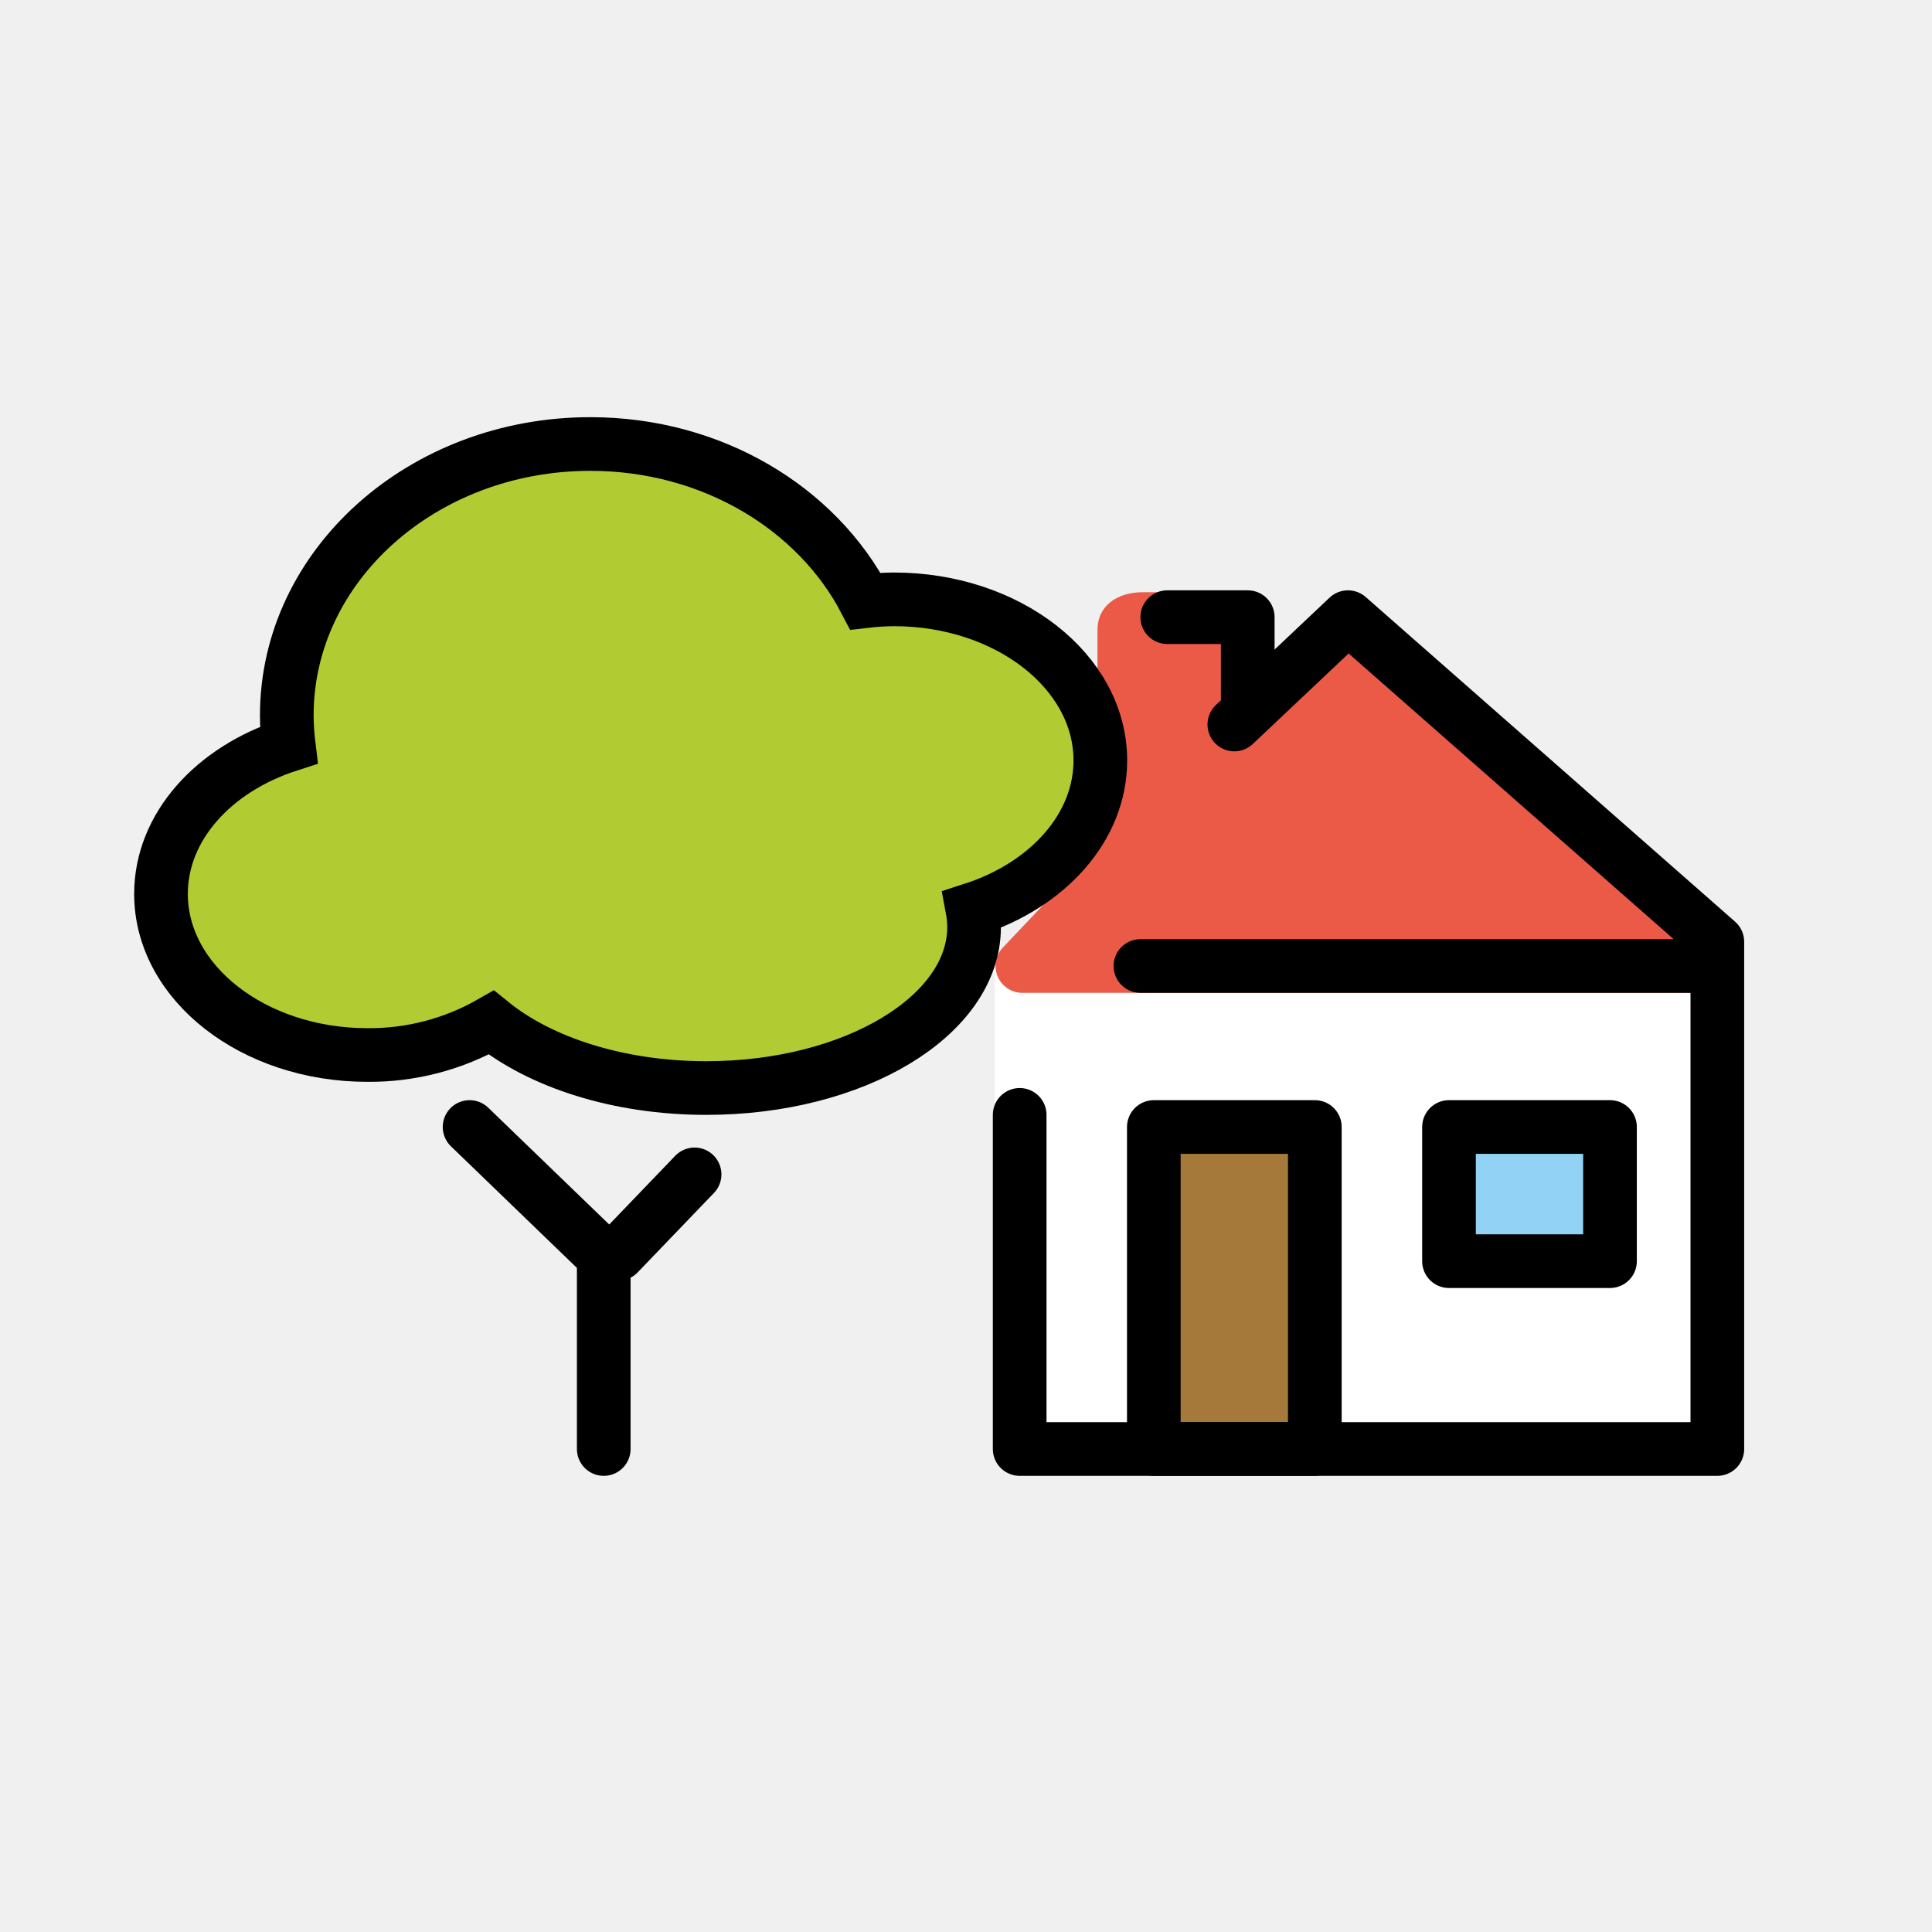
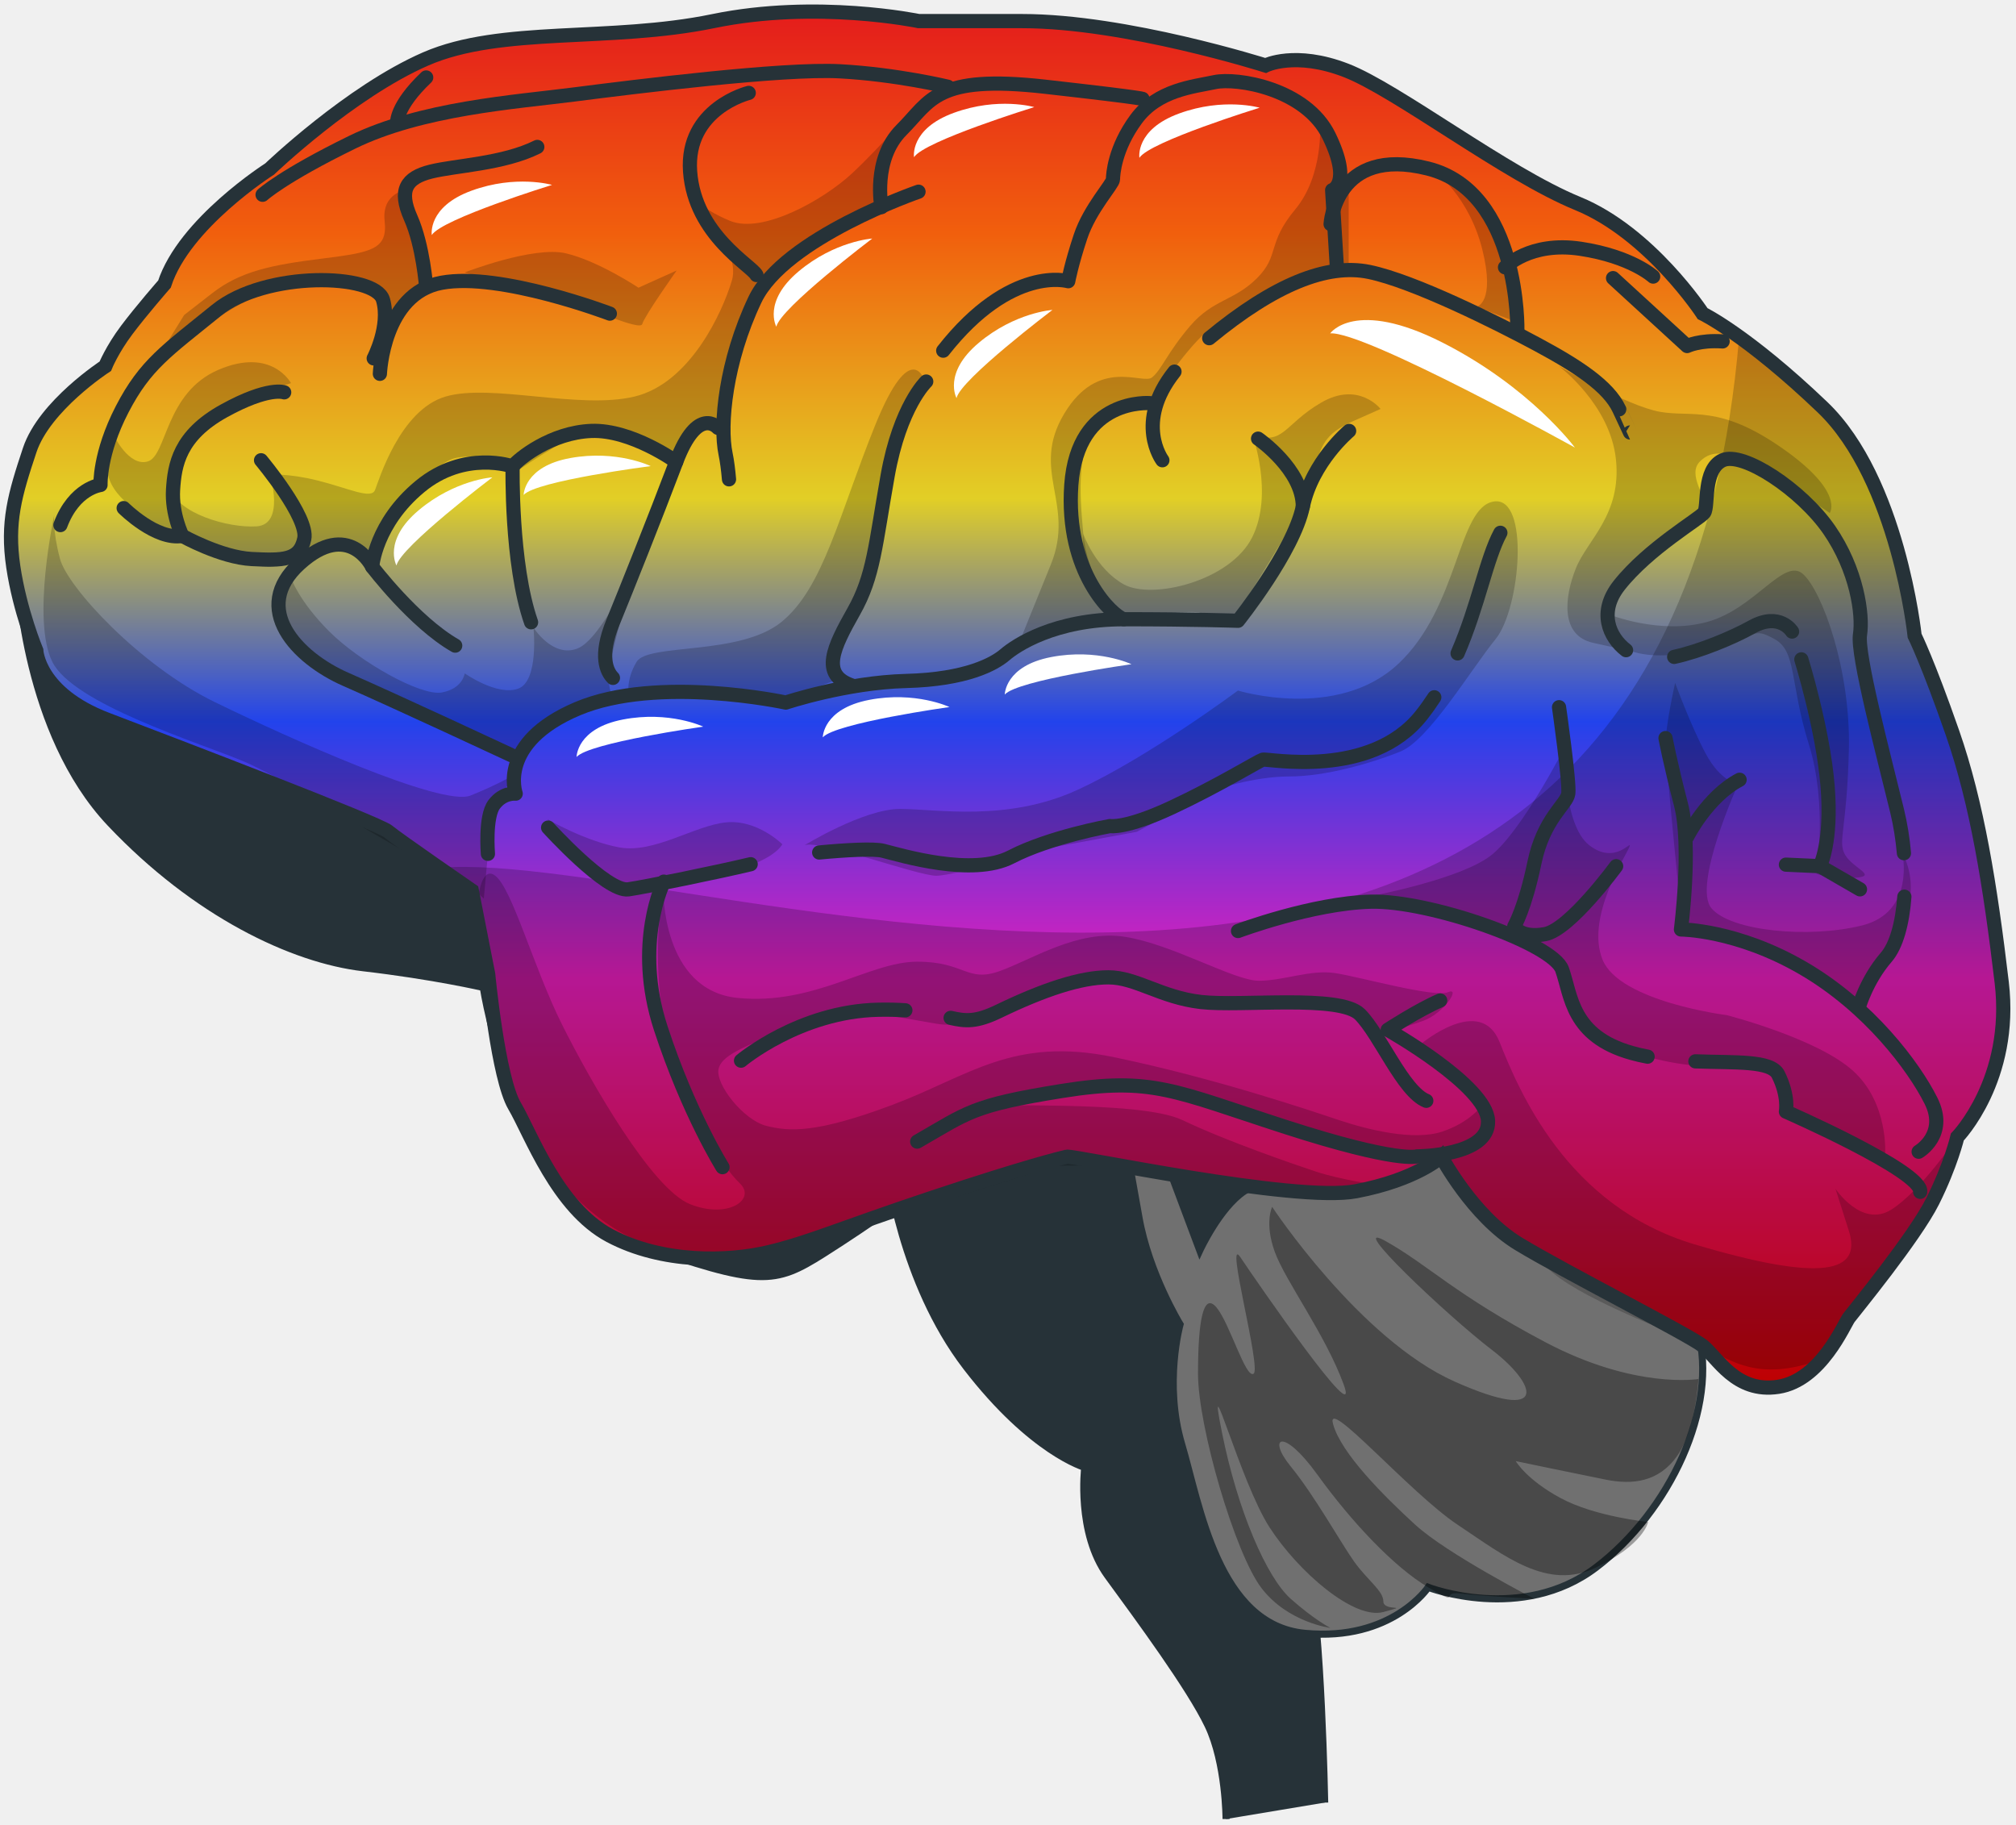
- <svg xmlns="http://www.w3.org/2000/svg" id="emoji" viewBox="0 0 72 72" version="1.1">
-   <g id="color">
-     <rect x="37.075" y="36.053" width="26.884" height="18.114" fill="#FFFFFF" />
-     <polygon fill="#EA5A47" stroke="#EA5A47" stroke-linecap="round" stroke-linejoin="round" stroke-miterlimit="10" stroke-width="2" points="50.235,23.2 38.1,36 63.5,36" />
-     <path fill="#EA5A47" d="M47.3,26l-6.4,6.059v-8.573c0-0.931,0.755-1.416,1.686-1.416h3.028 c0.931,0,1.686,0.485,1.686,1.416C47.3,23.486,47.3,26,47.3,26z" />
-     <rect x="43" y="42" width="6" height="12" fill="#A57939" />
-     <rect x="54" y="42" width="6" height="5" fill="#92D3F5" />
-     <path fill="#B1CC33" d="M41.006,28.339c0-3.312-3.445-6.003-7.694-6.003c-0.355,0.003-0.71,0.025-1.062,0.066 c-1.8-3.455-5.707-5.855-10.25-5.855c-6.248,0-11.312,4.529-11.312,10.114c0.001,0.369,0.025,0.738,0.07,1.104 C7.966,28.666,6,30.81,6,33.314c0,3.312,3.445,6.003,7.694,6.003c1.615,0.014,3.206-0.402,4.614-1.207 c1.818,1.477,4.726,2.438,8.015,2.438c5.511,0,9.978-2.688,9.978-6.003c-0.001-0.219-0.021-0.438-0.061-0.653 C39.036,32.99,41.006,30.845,41.006,28.339z" />
-   </g>
-   <g id="hair" />
-   <g id="skin" />
-   <g id="skin-shadow" />
-   <g id="line">
-     <polyline fill="none" stroke="#000000" stroke-linecap="round" stroke-linejoin="round" stroke-miterlimit="10" stroke-width="2" points="46,27 50.235,23 64,35.098 64,54 38,54 38,41.548" />
-     <rect x="43" y="42" width="6" height="12" fill="none" stroke="#000000" stroke-linecap="round" stroke-linejoin="round" stroke-miterlimit="10" stroke-width="2" />
-     <rect x="54" y="42" width="6" height="5" fill="none" stroke="#000000" stroke-linecap="round" stroke-linejoin="round" stroke-miterlimit="10" stroke-width="2" />
-     <polyline fill="none" stroke="#000000" stroke-linecap="round" stroke-linejoin="round" stroke-miterlimit="10" stroke-width="2" points="43.5,23 46.5,23 46.5,26" />
-     <path fill="none" stroke="#000000" stroke-miterlimit="10" stroke-width="2" d="M31.245,39.34" />
-     <polyline fill="none" stroke="#000000" stroke-linecap="round" stroke-linejoin="round" stroke-width="2" points="22.5,54 22.5,46.827 17.5,42" />
-     <line x1="23.041" x2="25.885" y1="46.727" y2="43.766" fill="none" stroke="#000000" stroke-linecap="round" stroke-linejoin="round" stroke-width="2" />
-     <path fill="none" stroke="#000000" stroke-linecap="round" stroke-miterlimit="10" stroke-width="2" d="M41.006,28.339 c0-3.312-3.445-6.003-7.694-6.003c-0.355,0.003-0.71,0.025-1.062,0.066c-1.8-3.455-5.707-5.855-10.25-5.855 c-6.248,0-11.312,4.529-11.312,10.114c0.001,0.369,0.025,0.738,0.07,1.104C7.966,28.666,6,30.81,6,33.314 c0,3.312,3.445,6.003,7.694,6.003c1.615,0.014,3.206-0.402,4.614-1.207c1.818,1.477,4.726,2.438,8.015,2.438 c5.511,0,9.978-2.688,9.978-6.003c-0.001-0.219-0.021-0.438-0.061-0.653 C39.036,32.99,41.006,30.845,41.006,28.339z" />
-     <line x1="63.5" x2="42.5" y1="36" y2="36" fill="none" stroke="#000000" stroke-linecap="round" stroke-linejoin="round" stroke-miterlimit="10" stroke-width="2" />
-   </g>
+ <svg xmlns="http://www.w3.org/2000/svg" width="284" height="257" viewBox="0 0 284 257" fill="none">
+   <path d="M172.721 256.238C172.721 256.238 172.721 248.367 170.175 243.042C167.628 237.718 160.451 227.994 156.053 221.976C151.655 215.957 152.812 206.697 152.812 206.697C152.812 206.697 145.404 204.614 136.144 192.575C126.884 180.537 125.032 164.332 125.032 164.332L161.147 157.155C161.147 157.155 172.333 142.938 178.12 155.207C183.907 167.477 182.445 213.178 184.297 221.05C186.149 228.921 186.612 253.923 186.612 253.923" fill="#263238" />
+   <path d="M172.721 256.238C172.721 256.238 172.721 248.367 170.175 243.042C167.628 237.718 160.451 227.994 156.053 221.976C151.655 215.957 152.812 206.697 152.812 206.697C152.812 206.697 145.404 204.614 136.144 192.575C126.884 180.537 125.032 164.332 125.032 164.332L161.147 157.155C161.147 157.155 172.333 142.938 178.12 155.207C183.907 167.477 182.445 213.178 184.297 221.05C186.149 228.921 186.612 253.923 186.612 253.923" stroke="#263238" stroke-miterlimit="10" />
+   <path d="M156.979 152.294C156.979 152.294 159.062 163.638 160.451 171.508C161.84 179.379 166.239 186.556 166.239 186.556C166.239 186.556 163.923 194.89 166.47 203.456C169.016 212.022 171.563 228.922 183.832 230.079C196.102 231.237 201.195 223.597 201.195 223.597C201.195 223.597 214.391 228.69 224.808 220.818C235.226 212.947 242.171 198.131 239.161 187.482C236.151 176.833 232.447 171.971 216.705 166.183C200.963 160.396 178.739 165.489 175.266 167.804C171.793 170.119 169.015 176.138 169.015 176.138L163.459 161.322L161.144 151.368L156.979 152.294Z" fill="#707070" stroke="#263238" stroke-miterlimit="10" />
+   <path d="M2.566 81.454C2.566 81.454 3.492 103.215 15.53 115.947C27.568 128.68 41.227 135.162 51.181 136.319C61.136 137.476 68.081 139.098 68.081 139.098C68.081 139.098 72.712 169.193 89.843 175.212C106.974 181.231 109.057 180.999 116.003 176.601C122.948 172.202 128.272 168.266 128.272 168.266C128.272 168.266 96.788 165.257 88.222 147.431C79.656 129.606 65.303 116.178 50.255 108.307C35.208 100.436 8.585 87.935 7.659 86.083C6.733 84.231 2.566 81.454 2.566 81.454Z" fill="#263238" stroke="#263238" stroke-miterlimit="10" />
+   <path d="M23.17 40.014C23.17 40.014 19.929 43.718 17.845 46.497C15.762 49.275 14.835 51.59 14.835 51.59C14.835 51.59 6.27 57.146 4.187 63.396C2.103 69.646 0.946 73.582 1.871 79.833C2.798 86.083 5.112 91.639 5.112 91.639C5.112 91.639 5.343 97.658 15.066 101.362C24.79 105.066 53.265 115.947 54.654 117.105C56.042 118.262 66.46 125.439 66.46 125.439L68.775 137.246C68.775 137.246 70.164 151.83 72.479 155.766C74.794 159.701 78.499 170.118 85.906 174.054C93.314 177.99 102.575 177.758 108.363 176.37C114.15 174.981 118.086 173.129 131.281 168.73C144.476 164.33 149.339 163.174 150.264 162.942C151.19 162.711 182.443 169.425 191.009 167.804C199.575 166.183 203.047 162.942 203.047 162.942C203.047 162.942 207.446 171.277 213.928 175.212C220.411 179.147 237.773 187.945 239.856 189.565C241.939 191.186 244.487 196.278 250.505 195.352C256.524 194.426 259.765 186.555 260.459 185.629C261.154 184.702 269.719 174.285 272.266 169.192C274.812 164.099 275.739 160.163 275.739 160.163C275.739 160.163 283.61 152.061 281.989 138.402C280.368 124.743 278.516 113.168 275.044 103.213C271.572 93.258 269.719 89.554 269.719 89.554C269.719 89.554 267.404 67.562 256.755 57.375C246.107 47.189 239.855 44.179 239.855 44.179C239.855 44.179 232.447 32.835 222.261 28.669C212.075 24.502 196.795 12.695 189.619 9.917C182.443 7.138 178.275 9.222 178.275 9.222C178.275 9.222 158.598 2.972 144.013 2.972C129.428 2.972 129.428 2.972 129.428 2.972C129.428 2.972 115.075 -0.038 100.491 2.972C85.906 5.982 70.626 3.666 59.978 8.297C49.329 12.927 37.985 23.807 37.985 23.807C37.985 23.807 25.948 31.449 23.17 40.014Z" fill="url(#paint0_linear_308_190)" />
+   <path opacity="0.2" d="M275.045 103.214C271.572 93.26 269.72 89.556 269.72 89.556C269.72 89.556 267.405 67.563 256.756 57.377C251.83 52.665 247.859 49.503 244.999 47.45C234.414 173.74 98.645 119.149 61.856 122.247C64.323 123.966 66.461 125.438 66.461 125.438L68.776 137.245C68.776 137.245 70.165 151.83 72.48 155.765C74.795 159.7 78.499 170.118 85.907 174.054C93.315 177.989 102.575 177.758 108.363 176.369C114.15 174.98 118.086 173.128 131.282 168.73C144.478 164.331 149.339 163.174 150.265 162.942C151.191 162.711 182.444 169.425 191.01 167.804C199.575 166.183 203.048 162.942 203.048 162.942C203.048 162.942 207.446 171.277 213.929 175.212C220.411 179.147 237.774 187.945 239.857 189.566C241.94 191.186 244.487 196.279 250.506 195.353C256.524 194.426 259.766 186.556 260.46 185.63C261.154 184.703 269.72 174.286 272.266 169.193C274.813 164.1 275.739 160.164 275.739 160.164C275.739 160.164 283.61 152.062 281.99 138.402C280.37 124.744 278.518 113.17 275.045 103.214Z" fill="black" />
+   <path opacity="0.2" d="M130.284 53.704C130.284 53.704 128.402 47.25 123.291 59.89C118.181 72.53 116.03 82.75 110.113 87.591C104.196 92.432 91.286 90.55 89.673 93.239C88.059 95.929 88.597 98.08 88.597 98.08C88.597 98.08 95.051 97.542 98.01 97.542C100.968 97.542 110.382 98.618 110.382 98.618L117.374 95.929C117.374 95.929 116.298 91.894 116.837 91.088C117.374 90.281 121.678 87.861 123.022 80.868C124.367 73.875 125.174 62.31 125.981 60.697C126.788 59.083 130.284 53.704 130.284 53.704Z" fill="black" />
+   <path opacity="0.2" d="M113.341 119.059C113.341 119.059 121.678 113.949 126.788 113.949C131.898 113.949 141.849 115.831 151.8 111.259C161.751 106.687 174.392 97.274 174.392 97.274C174.392 97.274 188.378 101.577 196.983 93.508C205.59 85.44 205.321 71.454 210.43 70.647C215.54 69.84 214.196 85.708 210.699 90.011C207.203 94.314 201.286 104.266 197.252 105.879C193.218 107.493 186.763 109.375 181.653 109.375C176.542 109.375 171.164 111.258 171.164 111.258L160.137 117.174L146.958 119.595C146.958 119.595 134.587 123.361 131.898 123.361C129.209 123.362 115.492 118.252 113.341 119.059Z" fill="black" />
+   <path opacity="0.2" d="M185.957 17.396C185.957 17.396 186.495 24.658 182.461 29.498C178.427 34.339 180.31 35.954 177.082 39.181C173.855 42.408 170.896 42.139 167.668 45.905C164.441 49.67 163.634 52.09 162.289 53.166C160.944 54.242 154.759 50.208 149.918 58.276C145.077 66.345 151.531 70.917 148.035 79.523C144.539 88.13 143.463 90.819 143.463 90.819L157.18 87.323C157.18 87.323 153.146 81.138 152.608 75.221C152.071 69.304 151.532 62.311 155.298 59.084C159.063 55.857 162.559 55.857 162.559 55.857C162.559 55.857 167.669 48.326 170.359 46.443C173.048 44.561 185.211 38.774 186.764 38.106C188.317 37.438 189.991 37.568 189.991 37.568V24.927L188.109 21.162L185.957 17.396Z" fill="black" />
+   <path opacity="0.2" d="M202.094 24.12C202.094 24.12 206.935 27.616 208.818 35.147C210.701 42.678 208.011 43.216 208.011 43.216L213.659 45.367C213.659 45.367 213.928 38.374 211.239 32.189C208.548 26.002 202.094 24.12 202.094 24.12Z" fill="black" />
+   <path opacity="0.2" d="M129.209 14.707C129.209 14.707 124.099 20.624 120.065 24.39C116.03 28.155 107.424 32.996 102.852 31.114C98.28 29.231 96.935 27.079 96.935 27.079C96.935 27.079 104.466 34.878 103.121 39.451C101.776 44.023 97.204 53.974 89.405 55.857C81.606 57.739 69.234 53.974 62.779 55.857C56.325 57.739 53.366 67.69 52.828 69.035C52.29 70.38 49.062 68.766 44.759 67.69C40.456 66.614 38.035 66.884 38.035 66.884C38.035 66.884 42.876 72.801 41.801 76.028C40.725 79.255 38.305 79.794 38.305 79.794C38.305 79.794 43.684 77.642 46.104 77.104C48.525 76.566 52.828 77.911 52.828 77.911C52.828 77.911 59.552 65.27 64.393 64.464C69.234 63.658 73.268 66.078 73.268 66.078C73.268 66.078 82.143 59.892 85.37 59.892C88.598 59.892 94.514 65.002 94.514 65.002C94.514 65.002 96.397 61.775 98.01 60.968C99.624 60.161 102.045 59.623 102.045 59.623C102.045 59.623 102.582 45.638 106.348 40.528C110.114 35.418 124.637 27.887 124.637 27.887C124.637 27.887 120.871 24.658 129.209 14.707Z" fill="black" />
+   <path opacity="0.2" d="M89.673 78.986C89.673 78.986 84.832 90.013 81.335 91.358C77.84 92.702 75.15 88.399 75.15 88.399C75.15 88.399 75.957 95.93 72.999 97.006C70.04 98.082 65.468 94.854 65.468 94.854C65.468 94.854 65.2 97.006 62.241 97.544C59.283 98.082 50.676 93.241 46.373 88.938C42.07 84.634 40.994 81.407 40.994 81.407C40.994 81.407 38.035 85.442 39.649 88.4C41.263 91.358 50.138 96.738 53.096 98.082C56.055 99.427 72.46 106.151 72.46 106.151C72.46 106.151 77.84 101.848 80.26 100.772C82.68 99.696 86.445 98.351 86.445 98.351C86.445 98.351 85.369 97.006 85.907 93.779C86.446 90.55 89.673 78.986 89.673 78.986Z" fill="black" />
+   <path opacity="0.2" d="M72.461 109.108C72.461 109.108 70.31 110.453 66.275 112.066C62.241 113.68 40.725 103.998 30.236 98.888C19.747 93.778 9.527 82.751 8.451 78.717C7.375 74.682 7.645 72.531 7.645 72.531C7.645 72.531 4.418 87.323 7.376 93.24C10.334 99.157 27.816 104.536 34.27 107.226C40.726 109.915 59.858 122.21 61.857 122.249C63.855 122.287 68.158 126.59 68.158 126.59C68.158 126.59 68.863 118.346 69.234 115.833C69.604 113.318 72.461 109.108 72.461 109.108Z" fill="black" />
+   <path opacity="0.2" d="M226.568 86.516C226.568 86.516 233.83 89.474 240.554 87.592C247.278 85.71 251.311 78.448 254.001 80.868C256.69 83.289 260.725 94.315 260.455 105.611C260.186 116.907 258.842 118.521 259.918 120.403C260.994 122.286 264.49 123.362 261.531 123.63C258.573 123.899 255.883 123.093 255.883 123.093C255.883 123.093 257.497 113.41 254.807 104.804C252.118 96.198 253.13 91.71 249.966 90.012C246.803 88.314 248.084 89.474 239.209 91.626C230.333 93.778 225.031 90.588 226.568 86.516Z" fill="black" />
+   <path opacity="0.2" d="M220.382 105.342C220.382 105.342 220.086 116.103 223.878 119.058C227.67 122.014 230.063 117.982 229.526 119.327C228.988 120.672 223.34 129.278 225.76 135.195C228.181 141.112 243.242 142.994 243.242 142.994C243.242 142.994 255.882 146.222 260.992 150.794C266.102 155.366 265.564 162.627 265.564 162.627L252.117 156.173C252.117 156.173 251.579 150.256 247.276 150.256C242.973 150.256 238.67 150.525 233.29 149.18C227.911 147.835 222.854 145.642 221.457 141.112C220.059 136.582 218.23 133.043 216.885 132.774C215.54 132.506 212.313 131.161 212.313 131.161C212.313 131.161 202.899 127.934 201.286 127.395C199.672 126.858 192.679 126.319 192.679 126.319C192.679 126.319 205.858 123.898 210.161 120.402C214.465 116.907 220.382 105.342 220.382 105.342Z" fill="black" />
+   <path opacity="0.2" d="M267.986 120.134C267.986 120.134 269.868 128.472 262.338 130.354C254.807 132.237 243.78 131.161 241.091 127.934C238.401 124.706 244.856 110.452 244.856 110.452C244.856 110.452 242.435 110.183 240.284 106.149C238.132 102.114 235.981 96.198 235.981 96.198C235.981 96.198 234.636 102.114 234.636 104.804C234.636 107.494 237.057 131.161 237.057 131.161C237.057 131.161 245.126 132.237 250.773 135.464C256.42 138.691 261.531 141.65 261.531 141.65C261.531 141.65 263.144 136.809 264.758 135.195C266.372 133.582 271.483 126.858 267.986 120.134Z" fill="black" />
+   <path opacity="0.2" d="M93.439 125.245C93.439 125.245 93.17 139.499 103.927 140.575C114.685 141.651 122.485 135.465 129.208 135.465C135.932 135.465 136.201 138.423 140.773 136.81C145.345 135.196 151.8 130.893 158.523 131.969C165.247 133.045 173.854 138.154 177.35 138.154C180.846 138.154 184.611 136.541 188.107 137.078C191.603 137.616 202.093 140.574 203.975 139.768C205.858 138.961 203.438 142.726 200.479 143.802C197.521 144.878 194.831 145.416 194.831 145.416C194.831 145.416 192.142 141.92 185.419 141.92C178.695 141.92 167.399 140.575 163.634 140.038C159.868 139.5 155.027 136.542 152.069 137.617C149.111 138.693 135.932 144.341 133.243 144.341C130.553 144.341 120.871 141.114 113.34 144.072C105.81 147.03 101.775 148.375 101.238 150.526C100.7 152.678 104.734 157.788 107.962 158.595C111.189 159.402 114.955 159.671 125.712 155.637C136.47 151.602 142.656 145.954 156.91 148.913C171.164 151.871 184.611 156.443 188.646 157.788C192.68 159.133 199.135 160.746 203.169 159.402C207.203 158.057 208.817 155.636 208.817 155.636C208.817 155.636 209.624 159.939 206.935 160.746C204.245 161.554 201.287 164.242 196.983 163.436C192.68 162.629 164.369 150.909 156.979 152.294C149.588 153.679 137.815 154.56 137.815 155.367C137.815 156.174 160.407 154.83 166.592 157.788C172.778 160.746 182.191 163.974 185.419 165.05C188.646 166.126 194.025 166.932 194.025 166.932C194.025 166.932 178.964 168.008 168.475 165.856C157.986 163.705 148.572 164.242 148.572 164.242C148.572 164.242 114.415 175 112.533 175.27C110.651 175.538 96.934 178.766 88.059 173.925C79.183 169.084 73.267 159.402 71.653 153.216C70.04 147.03 67.081 129.01 67.081 129.01C67.081 129.01 67.35 121.48 69.771 123.362C72.192 125.245 75.15 136.272 79.184 144.34C83.219 152.408 91.825 167.47 97.204 169.621C102.583 171.773 106.61 168.913 104.196 166.662C101.782 164.412 95.859 155.366 93.707 144.878C91.556 134.389 93.439 125.245 93.439 125.245Z" fill="black" />
+   <path opacity="0.2" d="M200.211 147.03C200.211 147.03 208.549 140.037 211.239 146.761C213.928 153.485 220.652 169.89 238.671 175.27C256.691 180.649 262.339 179.304 260.456 173.387C258.574 167.47 258.574 167.47 258.574 167.47C258.574 167.47 262.243 172.966 266.373 170.429C270.503 167.892 275.74 160.166 275.74 160.166C275.74 160.166 269.6 176.346 266.373 179.305C263.146 182.263 263.156 181.738 260.461 185.631C257.766 189.525 260.455 190.87 253.195 192.483C245.934 194.097 242.388 190.685 239.858 189.566C237.327 188.448 223.609 183.395 218.769 179.304C213.929 175.213 204.783 166.126 204.515 165.05C204.246 163.974 203.048 162.943 203.048 162.943C203.048 162.943 210.7 161.015 210.431 157.519C210.162 154.022 200.211 147.03 200.211 147.03Z" fill="black" />
+   <path opacity="0.2" d="M219.575 51.553C219.575 51.553 226.837 56.932 227.644 64.731C228.45 72.53 223.61 76.027 221.996 80.062C220.382 84.096 219.766 89.514 224.417 90.55C229.068 91.587 229.068 91.587 229.068 91.587C229.068 91.587 225.223 84.902 227.644 82.213C230.065 79.523 239.478 72.799 240.015 71.454C240.553 70.11 237.594 66.882 239.478 65C241.36 63.118 243.512 63.924 246.47 65.269C249.429 66.614 257.766 72.262 257.766 72.262C257.766 72.262 259.918 69.303 251.042 63.118C242.167 56.932 238.402 58.814 233.83 58.008C229.258 57.201 219.575 51.553 219.575 51.553Z" fill="black" />
+   <path opacity="0.2" d="M65.468 38.374C65.468 38.374 75.151 34.609 79.723 35.685C84.295 36.761 89.943 40.526 89.943 40.526L95.322 38.105C95.322 38.105 90.75 44.559 90.481 45.635C90.212 46.711 82.951 43.214 78.379 42.139C73.805 41.064 65.468 38.374 65.468 38.374Z" fill="black" />
+   <path opacity="0.2" d="M38.035 66.883C38.035 66.883 40.186 73.876 36.153 74.145C32.119 74.414 24.857 72.262 24.05 68.766C23.243 65.27 28.085 59.083 30.505 57.738C32.926 56.394 40.994 53.973 40.994 53.973C40.994 53.973 38.304 48.862 30.774 52.09C23.243 55.318 23.512 64.193 20.822 65C18.133 65.806 15.982 61.234 15.982 61.234C15.982 61.234 14.002 64.882 15.713 68.227C17.423 71.573 22.954 74.416 24.319 74.951C25.685 75.486 34.4 80.185 38.305 79.792C42.21 79.4 43.415 75.489 42.07 72.262C40.726 69.034 38.035 66.883 38.035 66.883Z" fill="black" />
+   <path opacity="0.2" d="M110.216 118.932C110.216 118.932 106.686 115.402 102.274 115.844C97.862 116.285 92.127 120.256 87.274 119.374C82.421 118.491 77.126 115.403 77.126 115.403C77.126 115.403 83.382 124.942 85.951 125.11C88.519 125.276 107.128 123.786 110.216 118.932Z" fill="black" />
+   <path opacity="0.2" d="M176.396 61.136C176.396 61.136 179.484 69.518 176.396 75.695C173.307 81.872 162.278 84.519 158.307 82.313C154.336 80.106 152.607 75.22 152.607 75.22C152.607 75.22 152.081 83.509 157.179 87.322C157.179 87.322 167.13 85.842 168.895 86.283C170.66 86.724 174.19 86.724 174.19 86.724C174.19 86.724 177.199 81.799 180.366 76.577C183.534 71.354 184.338 69.077 185.22 65.988C186.102 62.9 186.543 61.135 190.514 59.37C194.485 57.606 194.485 57.606 194.485 57.606C194.485 57.606 191.397 53.634 186.102 56.723C180.807 59.812 180.807 62.901 176.396 61.136Z" fill="black" />
+   <path opacity="0.2" d="M57.273 26.722C57.273 26.722 53.743 27.164 54.185 31.134C54.626 35.105 52.42 35.546 45.361 36.429C38.302 37.311 33.89 38.194 29.919 41.282C25.948 44.37 25.948 44.37 25.948 44.37L20.213 53.634C20.213 53.634 32.566 40.398 42.714 39.958C52.861 39.517 53.743 42.164 53.743 43.487C53.743 44.81 53.303 50.546 53.303 50.546C53.303 50.546 55.509 44.37 59.92 39.517L57.273 26.722Z" fill="black" />
+   <path d="M23.17 40.014C23.17 40.014 19.929 43.718 17.845 46.497C15.762 49.275 14.835 51.59 14.835 51.59C14.835 51.59 6.27 57.146 4.187 63.396C2.103 69.646 0.946 73.582 1.871 79.833C2.798 86.083 5.112 91.639 5.112 91.639C5.112 91.639 5.343 97.658 15.066 101.362C24.79 105.066 53.265 115.947 54.654 117.105C56.042 118.262 66.46 125.439 66.46 125.439L68.775 137.246C68.775 137.246 70.164 151.83 72.479 155.766C74.794 159.701 78.499 170.118 85.906 174.054C93.314 177.99 102.575 177.758 108.363 176.37C114.15 174.981 118.086 173.129 131.281 168.73C144.476 164.33 149.339 163.174 150.264 162.942C151.19 162.711 182.443 169.425 191.009 167.804C199.575 166.183 203.047 162.942 203.047 162.942C203.047 162.942 207.446 171.277 213.928 175.212C220.411 179.147 237.773 187.945 239.856 189.565C241.939 191.186 244.487 196.278 250.505 195.352C256.524 194.426 259.765 186.555 260.459 185.629C261.154 184.702 269.719 174.285 272.266 169.192C274.812 164.099 275.739 160.163 275.739 160.163C275.739 160.163 283.61 152.061 281.989 138.402C280.368 124.743 278.516 113.168 275.044 103.213C271.572 93.258 269.719 89.554 269.719 89.554C269.719 89.554 267.404 67.562 256.755 57.375C246.107 47.189 239.855 44.179 239.855 44.179C239.855 44.179 232.447 32.835 222.261 28.669C212.075 24.502 196.795 12.695 189.619 9.917C182.443 7.138 178.275 9.222 178.275 9.222C178.275 9.222 158.598 2.972 144.013 2.972C129.428 2.972 129.428 2.972 129.428 2.972C129.428 2.972 115.075 -0.038 100.491 2.972C85.906 5.982 70.626 3.666 59.978 8.297C49.329 12.927 37.985 23.807 37.985 23.807C37.985 23.807 25.948 31.449 23.17 40.014Z" stroke="#263238" stroke-miterlimit="10" />
+   <path d="M81.223 106.631C81.223 106.631 81.223 102.61 87.758 101.353C94.293 100.096 99.068 102.358 99.068 102.358C99.068 102.358 82.982 104.621 81.223 106.631Z" fill="white" />
+   <path d="M115.908 103.866C115.908 103.866 115.908 99.845 122.443 98.588C128.979 97.331 133.754 99.594 133.754 99.594C133.754 99.594 117.667 101.856 115.908 103.866Z" fill="white" />
+   <path d="M141.546 97.834C141.546 97.834 141.546 93.813 148.081 92.556C154.616 91.299 159.392 93.562 159.392 93.562C159.392 93.562 143.305 95.823 141.546 97.834Z" fill="white" />
+   <path d="M134.75 56.074C134.75 56.074 132.793 52.56 137.891 48.282C142.988 44.005 148.261 43.657 148.261 43.657C148.261 43.657 135.309 53.461 134.75 56.074Z" fill="white" />
+   <path d="M109.364 46.019C109.364 46.019 107.407 42.506 112.505 38.228C117.603 33.95 122.875 33.602 122.875 33.602C122.875 33.602 109.923 43.406 109.364 46.019Z" fill="white" />
+   <path d="M55.852 79.655C55.852 79.655 53.895 76.142 58.993 71.864C64.09 67.586 69.363 67.238 69.363 67.238C69.363 67.238 56.41 77.042 55.852 79.655Z" fill="white" />
+   <path d="M73.765 69.718C73.765 69.718 73.812 65.697 80.362 64.518C86.912 63.338 91.659 65.656 91.659 65.656C91.659 65.656 75.547 67.729 73.765 69.718Z" fill="white" />
+   <path d="M187.387 46.961C187.387 46.961 190.843 41.981 203.202 48.253C215.562 54.524 221.86 63.046 221.86 63.046C221.86 63.046 192.152 46.578 187.387 46.961Z" fill="white" />
+   <path d="M60.829 33.105C60.829 33.105 60.189 29.134 66.441 26.854C72.693 24.574 77.767 26.046 77.767 26.046C77.767 26.046 62.246 30.839 60.829 33.105Z" fill="white" />
+   <path d="M160.513 22.23C160.513 22.23 159.873 18.26 166.125 15.98C172.377 13.699 177.452 15.173 177.452 15.173C177.452 15.173 161.93 19.965 160.513 22.23Z" fill="white" />
+   <path d="M128.761 22.143C128.761 22.143 128.121 18.173 134.373 15.893C140.625 13.612 145.699 15.086 145.699 15.086C145.699 15.086 130.177 19.878 128.761 22.143Z" fill="white" />
+   <path opacity="0.35" d="M179.213 170.01C179.213 170.01 191.522 188.66 204.949 194.627C218.376 200.595 216.511 195 210.17 190.151C203.83 185.302 189.283 171.502 195.251 174.858C201.219 178.215 204.949 182.318 217.63 189.032C230.312 195.746 239.263 194.254 239.263 194.254C239.263 194.254 238.89 201.34 236.279 205.07C233.668 208.8 229.938 209.174 226.209 208.427C222.479 207.682 213.527 205.816 213.527 205.816C213.527 205.816 215.019 208.427 219.868 211.038C224.717 213.649 232.176 214.394 232.176 214.394C232.176 214.394 231.615 217.542 224.809 220.817C218.002 224.092 212.035 219.243 205.322 214.767C198.608 210.291 186.672 196.491 187.791 200.594C188.91 204.697 194.878 210.664 199.354 214.767C203.83 218.87 216.138 225.211 216.138 225.211C216.138 225.211 208.678 224.838 205.694 224.466C202.71 224.093 206.021 226.455 201.195 223.595C196.37 220.735 190.402 214.395 185.553 207.681C180.704 200.967 178.466 202.459 181.823 206.562C185.18 210.665 188.91 217.378 190.774 219.989C192.639 222.6 194.878 224.092 194.878 225.583C194.878 227.074 198.981 225.956 194.878 227.075C190.774 228.194 182.942 221.481 178.839 215.14C174.736 208.799 169.887 190.523 172.126 201.713C174.364 212.902 178.466 222.227 181.823 225.21C185.18 228.194 187.418 229.314 187.418 229.314C187.418 229.314 181.45 228.568 177.72 223.719C173.99 218.87 168.768 200.967 168.768 193.507C168.768 186.047 169.514 181.945 171.379 184.182C173.244 186.42 175.482 194.253 176.601 193.507C177.72 192.762 172.498 173.739 174.736 177.096C176.974 180.453 191.894 202.086 189.282 194.999C186.671 187.913 181.077 180.453 179.585 176.35C178.094 172.249 179.213 170.01 179.213 170.01Z" fill="black" />
+   <path d="M68.735 120.275C68.735 120.275 68.299 115.057 69.604 113.318C70.909 111.578 72.648 111.796 72.648 111.796C72.648 111.796 70.04 104.621 81.345 99.838C92.651 95.054 110.697 98.968 110.697 98.968C110.697 98.968 119.176 96.142 127.656 95.924C136.136 95.706 140.049 93.532 141.572 92.228C143.093 90.923 148.529 87.227 158.313 87.227C168.097 87.227 174.403 87.445 174.403 87.445C174.403 87.445 182.23 77.661 183.535 71.355C184.84 65.05 190.057 60.702 190.057 60.702" stroke="#263238" stroke-width="2" stroke-miterlimit="10" stroke-linecap="round" stroke-linejoin="round" />
+   <path d="M177.228 61.789C177.228 61.789 183.534 66.138 183.534 71.355" stroke="#263238" stroke-width="2" stroke-miterlimit="10" stroke-linecap="round" stroke-linejoin="round" />
+   <path d="M162.008 56.788C162.008 56.788 151.789 55.918 150.919 68.311C150.05 80.704 156.79 86.792 158.312 87.227" stroke="#263238" stroke-width="2" stroke-miterlimit="10" stroke-linecap="round" stroke-linejoin="round" />
+   <path d="M170.346 47.64C179.511 40.074 186.963 37.082 192.882 38.307C199.188 39.612 210.929 45.482 216.582 48.526C222.234 51.57 226.583 54.396 228.105 57.658C229.627 60.919 229.626 60.919 229.626 60.919" stroke="#263238" stroke-width="2" stroke-miterlimit="10" stroke-linecap="round" stroke-linejoin="round" />
+   <path d="M163.748 64.833C163.748 64.833 159.753 59.506 165.455 52.348" stroke="#263238" stroke-width="2" stroke-miterlimit="10" stroke-linecap="round" stroke-linejoin="round" />
+   <path d="M188.317 37.438L187.665 26.784C187.665 26.784 190.491 25.914 187.23 19.174C183.968 12.434 174.184 10.912 171.14 11.565C168.096 12.217 163.095 12.652 160.051 16.783C157.007 20.914 156.79 24.61 156.79 25.262C156.79 25.914 153.528 29.394 152.224 33.307C150.92 37.221 150.485 39.613 150.485 39.613C150.485 39.613 142.44 37.221 132.874 49.397" stroke="#263238" stroke-width="2" stroke-miterlimit="10" stroke-linecap="round" stroke-linejoin="round" />
+   <path d="M130.482 53.744C130.482 53.744 126.786 57.222 125.047 67.006C123.308 76.79 123.09 81.139 120.264 86.139C117.437 91.14 115.481 95.054 120.046 96.575" stroke="#263238" stroke-width="2" stroke-miterlimit="10" stroke-linecap="round" stroke-linejoin="round" />
+   <path d="M129.395 27.002C129.395 27.002 110.479 33.524 106.349 42.221C102.218 50.918 101.348 59.832 102.218 63.963C102.424 64.944 102.582 66.181 102.698 67.522" stroke="#263238" stroke-width="2" stroke-miterlimit="10" stroke-linecap="round" stroke-linejoin="round" />
+   <path d="M101.13 60.266C101.13 60.266 98.304 57.005 95.26 65.05C92.216 73.094 88.302 82.878 86.346 87.662C84.389 92.445 85.476 94.619 86.346 95.489" stroke="#263238" stroke-width="2" stroke-miterlimit="10" stroke-linecap="round" stroke-linejoin="round" />
+   <path d="M95.26 65.05C95.26 65.05 88.955 60.485 83.302 60.702C77.649 60.919 73.083 64.615 72.213 65.702C72.213 65.702 65.473 63.31 59.167 68.529C52.862 73.747 52.428 79.834 52.428 79.834C52.428 79.834 49.166 73.094 42.208 79.399C35.251 85.704 41.774 92.662 48.731 95.706C55.688 98.75 72.047 106.382 72.047 106.382" stroke="#263238" stroke-width="2" stroke-miterlimit="10" stroke-linecap="round" stroke-linejoin="round" />
+   <path d="M52.427 79.835C52.427 79.835 58.372 87.658 64.127 90.946" stroke="#263238" stroke-width="2" stroke-miterlimit="10" stroke-linecap="round" stroke-linejoin="round" />
+   <path d="M72.213 65.702C72.213 65.702 71.938 79.436 74.815 87.658" stroke="#263238" stroke-width="2" stroke-miterlimit="10" stroke-linecap="round" stroke-linejoin="round" />
+   <path d="M52.645 50.483C52.645 50.483 55.036 45.918 53.95 42.222C52.862 38.526 37.426 38.09 30.468 43.743C23.51 49.396 20.466 51.353 17.206 57.658C13.944 63.964 14.162 68.312 14.162 68.312C14.162 68.312 10.466 68.747 8.509 73.965" stroke="#263238" stroke-width="2" stroke-miterlimit="10" stroke-linecap="round" stroke-linejoin="round" />
+   <path d="M40.035 55.266C40.035 55.266 37.86 54.397 31.555 57.875C25.25 61.354 24.598 65.485 24.38 68.964C24.163 72.442 25.685 75.486 25.685 75.486C25.685 75.486 31.121 78.53 35.469 78.748C39.818 78.966 42.209 78.966 42.862 75.922C43.514 72.878 36.774 64.833 36.774 64.833" stroke="#263238" stroke-width="2" stroke-miterlimit="10" stroke-linecap="round" stroke-linejoin="round" />
+   <path d="M17.422 71.573C17.422 71.573 21.988 76.138 25.684 75.486" stroke="#263238" stroke-width="2" stroke-miterlimit="10" stroke-linecap="round" stroke-linejoin="round" />
+   <path d="M53.515 52.657C53.515 52.657 53.95 41.35 62.212 39.829C70.474 38.307 85.911 44.178 85.911 44.178" stroke="#263238" stroke-width="2" stroke-miterlimit="10" stroke-linecap="round" stroke-linejoin="round" />
+   <path d="M60.037 40.482C60.037 40.482 59.603 34.611 57.863 30.698C56.123 26.784 57.211 25.045 60.689 24.175C64.168 23.306 70.908 23.088 75.692 20.697" stroke="#263238" stroke-width="2" stroke-miterlimit="10" stroke-linecap="round" stroke-linejoin="round" />
+   <path d="M105.478 13.086C105.478 13.086 96.564 15.261 97.217 24.175C97.869 33.09 105.914 37.438 106.566 38.742" stroke="#263238" stroke-width="2" stroke-miterlimit="10" stroke-linecap="round" stroke-linejoin="round" />
+   <path d="M124.177 29.175C124.177 29.175 122.872 22.435 127.003 18.304C131.135 14.173 131.787 10.477 147.223 12.216C162.66 13.955 160.921 13.955 160.921 13.955" stroke="#263238" stroke-width="2" stroke-miterlimit="10" stroke-linecap="round" stroke-linejoin="round" />
+   <path d="M133.527 12.217C133.527 12.217 126.352 10.478 118.307 10.042C110.262 9.607 89.39 12.217 80.91 13.304C72.431 14.391 59.385 15.261 49.601 20.044C39.817 24.827 36.991 27.436 36.991 27.436" stroke="#263238" stroke-width="2" stroke-miterlimit="10" stroke-linecap="round" stroke-linejoin="round" />
+   <path d="M55.95 17.33C55.95 17.33 55.689 15.043 60.038 10.912" stroke="#263238" stroke-width="2" stroke-miterlimit="10" stroke-linecap="round" stroke-linejoin="round" />
+   <path d="M205.336 92.041C208.267 85.286 209.393 78.689 211.363 75.051" stroke="#263238" stroke-width="2" stroke-miterlimit="10" stroke-linecap="round" stroke-linejoin="round" />
+   <path d="M115.398 120.086C119.122 119.732 123.09 119.514 124.394 119.841C127.003 120.493 137.005 123.537 142.441 120.71C147.876 117.884 156.356 116.362 156.356 116.362C156.356 116.362 158.53 116.797 165.053 113.753C171.575 110.709 177.229 107.23 177.881 107.013C178.533 106.795 193.101 109.839 200.275 100.707C200.914 99.894 201.505 99.063 202.053 98.222" stroke="#263238" stroke-width="2" stroke-miterlimit="10" stroke-linecap="round" stroke-linejoin="round" />
+   <path d="M77.214 116.579C77.214 116.579 85.476 125.711 88.519 125.276C90.927 124.932 101.229 122.819 105.75 121.736" stroke="#263238" stroke-width="2" stroke-miterlimit="10" stroke-linecap="round" stroke-linejoin="round" />
+   <path d="M93.52 124.189C93.52 124.189 89.171 132.886 93.085 144.844C96.999 156.802 101.782 164.412 101.782 164.412" stroke="#263238" stroke-width="2" stroke-miterlimit="10" stroke-linecap="round" stroke-linejoin="round" />
+   <path d="M133.916 143.382C136.034 143.862 137.498 143.999 140.702 142.453C147.007 139.409 152.225 137.67 156.138 137.67C160.052 137.67 163.531 140.496 169.184 141.148C174.837 141.8 188.752 140.061 191.578 142.887C194.405 145.714 197.666 153.758 200.927 155.063" stroke="#263238" stroke-width="2" stroke-miterlimit="10" stroke-linecap="round" stroke-linejoin="round" />
+   <path d="M104.391 149.41C104.391 149.41 112.653 142.453 123.742 142.235C125.192 142.207 126.446 142.242 127.542 142.317" stroke="#263238" stroke-width="2" stroke-miterlimit="10" stroke-linecap="round" stroke-linejoin="round" />
+   <path d="M202.884 140.93C199.84 142.235 195.492 145.062 195.492 145.062C195.492 145.062 209.407 152.889 209.624 157.89C209.842 162.89 199.623 162.89 199.623 162.89C199.623 162.89 196.971 163.869 181.176 158.774C165.382 153.678 162.325 151.641 149.588 153.678C136.85 155.716 136.34 156.735 129.208 160.811" stroke="#263238" stroke-width="2" stroke-miterlimit="10" stroke-linecap="round" stroke-linejoin="round" />
+   <path d="M238.833 149.506C244.53 149.715 249.497 149.362 250.499 151.367C252.021 154.411 251.587 156.586 251.587 156.586C251.587 156.586 270.937 165.065 270.503 167.891" stroke="#263238" stroke-width="2" stroke-miterlimit="10" stroke-linecap="round" stroke-linejoin="round" />
+   <path d="M174.402 131.146C174.402 131.146 184.838 127.233 193.1 127.015C201.362 126.798 218.756 132.886 220.06 136.582C221.365 140.278 221.365 145.93 229.844 148.322C230.584 148.531 231.34 148.703 232.105 148.846" stroke="#263238" stroke-width="2" stroke-miterlimit="10" stroke-linecap="round" stroke-linejoin="round" />
+   <path d="M270.285 162.238C270.285 162.238 274.416 159.846 272.024 155.062C269.632 150.279 263.327 141.8 253.978 136.364C244.629 130.929 236.801 130.929 236.801 130.929C236.801 130.929 238.322 119.188 236.801 113.318C235.279 107.447 234.626 103.969 234.626 103.969" stroke="#263238" stroke-width="2" stroke-miterlimit="10" stroke-linecap="round" stroke-linejoin="round" />
+   <path d="M237.671 117.884C237.671 117.884 240.498 112.231 245.063 109.839" stroke="#263238" stroke-width="2" stroke-miterlimit="10" stroke-linecap="round" stroke-linejoin="round" />
+   <path d="M219.626 99.62C219.626 99.62 221.147 110.274 220.93 111.796C220.713 113.318 217.451 115.274 216.147 121.58C214.842 127.886 213.321 130.494 213.321 130.494C213.321 130.494 214.19 132.234 217.67 131.582C221.148 130.93 227.671 122.015 227.671 122.015" stroke="#263238" stroke-width="2" stroke-miterlimit="10" stroke-linecap="round" stroke-linejoin="round" />
+   <path d="M268.274 126.309C268.002 130.059 267.132 133.212 265.719 134.842C262.893 138.104 261.806 142.018 261.806 142.018" stroke="#263238" stroke-width="2" stroke-miterlimit="10" stroke-linecap="round" stroke-linejoin="round" />
+   <path d="M229.068 91.587C226.67 89.744 225.125 86.207 228.105 82.444C232.236 77.226 239.412 73.094 240.064 72.225C240.716 71.355 239.846 66.137 242.672 64.833C245.499 63.528 253.761 68.964 257.675 74.617C261.588 80.27 262.458 86.575 262.023 89.402C261.588 92.228 265.285 106.143 267.242 114.188C267.718 116.145 268.039 118.179 268.213 120.185" stroke="#263238" stroke-width="2" stroke-miterlimit="10" stroke-linecap="round" stroke-linejoin="round" />
+   <path d="M252.456 88.966C252.456 88.966 250.717 86.14 246.803 88.314C244.022 89.859 239.486 91.733 235.845 92.533" stroke="#263238" stroke-width="2" stroke-miterlimit="10" stroke-linecap="round" stroke-linejoin="round" />
+   <path d="M253.761 92.88C253.761 92.88 256.805 102.664 257.457 110.709C258.109 118.754 256.37 122.014 256.37 122.014L251.586 121.797" stroke="#263238" stroke-width="2" stroke-miterlimit="10" stroke-linecap="round" stroke-linejoin="round" />
+   <path d="M256.37 122.014L262.022 125.276" stroke="#263238" stroke-width="2" stroke-miterlimit="10" stroke-linecap="round" stroke-linejoin="round" />
+   <path d="M187.446 31.567C187.446 31.567 188.098 20.478 201.144 23.74C214.189 27.002 213.754 46.57 213.754 46.57" stroke="#263238" stroke-width="2" stroke-miterlimit="10" stroke-linecap="round" stroke-linejoin="round" />
+   <path d="M212.015 37.655C212.015 37.655 215.494 33.959 222.669 35.046C229.844 36.134 232.887 38.96 232.887 38.96" stroke="#263238" stroke-width="2" stroke-miterlimit="10" stroke-linecap="round" stroke-linejoin="round" />
+   <path d="M227.235 39.177L237.671 48.743C237.671 48.743 239.411 47.874 242.672 48.091" stroke="#263238" stroke-width="2" stroke-miterlimit="10" stroke-linecap="round" stroke-linejoin="round" />
+   <path d="M23.17 40.014C23.17 40.014 19.929 43.718 17.845 46.497C15.762 49.275 14.835 51.59 14.835 51.59C14.835 51.59 6.27 57.146 4.187 63.396C2.103 69.646 0.946 73.582 1.871 79.833C2.798 86.083 5.112 91.639 5.112 91.639C5.112 91.639 5.343 97.658 15.066 101.362C24.79 105.066 53.265 115.947 54.654 117.105C56.042 118.262 66.46 125.439 66.46 125.439L68.775 137.246C68.775 137.246 70.164 151.83 72.479 155.766C74.794 159.701 78.499 170.118 85.906 174.054C93.314 177.99 102.575 177.758 108.363 176.37C114.15 174.981 118.086 173.129 131.281 168.73C144.476 164.33 149.339 163.174 150.264 162.942C151.19 162.711 182.443 169.425 191.009 167.804C199.575 166.183 203.047 162.942 203.047 162.942C203.047 162.942 207.446 171.277 213.928 175.212C220.411 179.147 237.773 187.945 239.856 189.565C241.939 191.186 244.487 196.278 250.505 195.352C256.524 194.426 259.765 186.555 260.459 185.629C261.154 184.702 269.719 174.285 272.266 169.192C274.812 164.099 275.739 160.163 275.739 160.163C275.739 160.163 283.61 152.061 281.989 138.402C280.368 124.743 278.516 113.168 275.044 103.213C271.572 93.258 269.719 89.554 269.719 89.554C269.719 89.554 267.404 67.562 256.755 57.375C246.107 47.189 239.855 44.179 239.855 44.179C239.855 44.179 232.447 32.835 222.261 28.669C212.075 24.502 196.795 12.695 189.619 9.917C182.443 7.138 178.275 9.222 178.275 9.222C178.275 9.222 158.598 2.972 144.013 2.972C129.428 2.972 129.428 2.972 129.428 2.972C129.428 2.972 115.075 -0.038 100.491 2.972C85.906 5.982 70.626 3.666 59.978 8.297C49.329 12.927 37.985 23.807 37.985 23.807C37.985 23.807 25.948 31.449 23.17 40.014Z" stroke="#263238" stroke-width="2" stroke-miterlimit="10" />
+   <defs>
+     <linearGradient id="paint0_linear_308_190" x1="141.879" y1="1.634" x2="141.879" y2="195.464" gradientUnits="userSpaceOnUse">
+       <stop stop-color="#E41C1C" />
+       <stop offset="0.161" stop-color="#F15F0D" />
+       <stop offset="0.354" stop-color="#E2CF26" />
+       <stop offset="0.516" stop-color="#2243EC" />
+       <stop offset="0.703" stop-color="#E41DB8" />
+       <stop offset="1" stop-color="#ED0000" />
+     </linearGradient>
+   </defs>
</svg>
